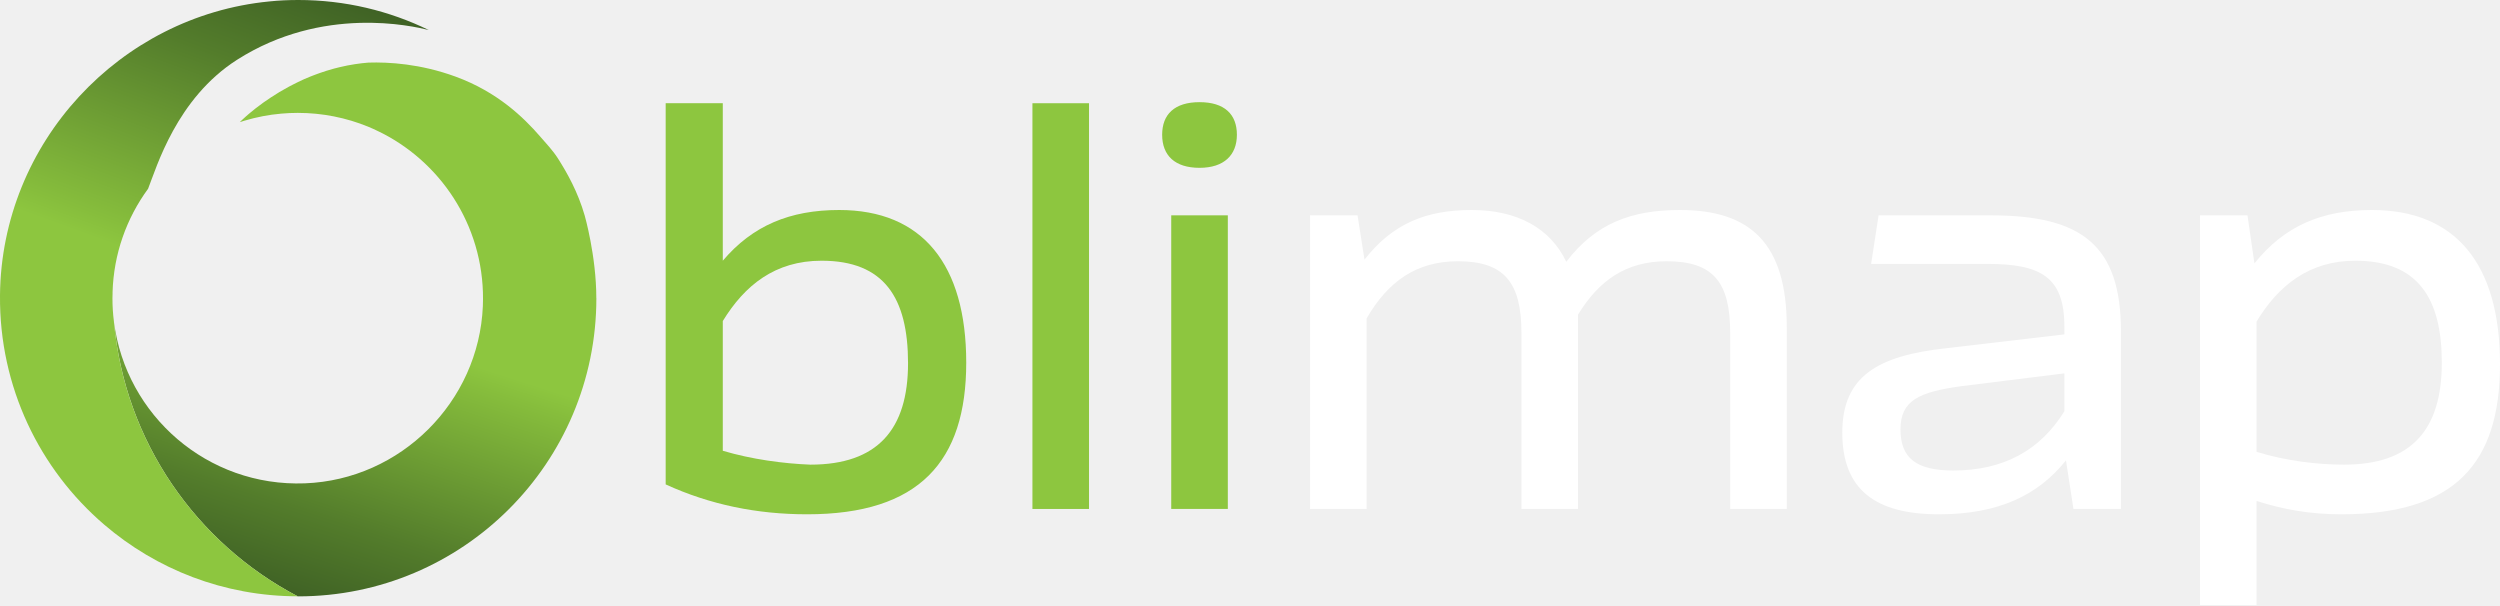
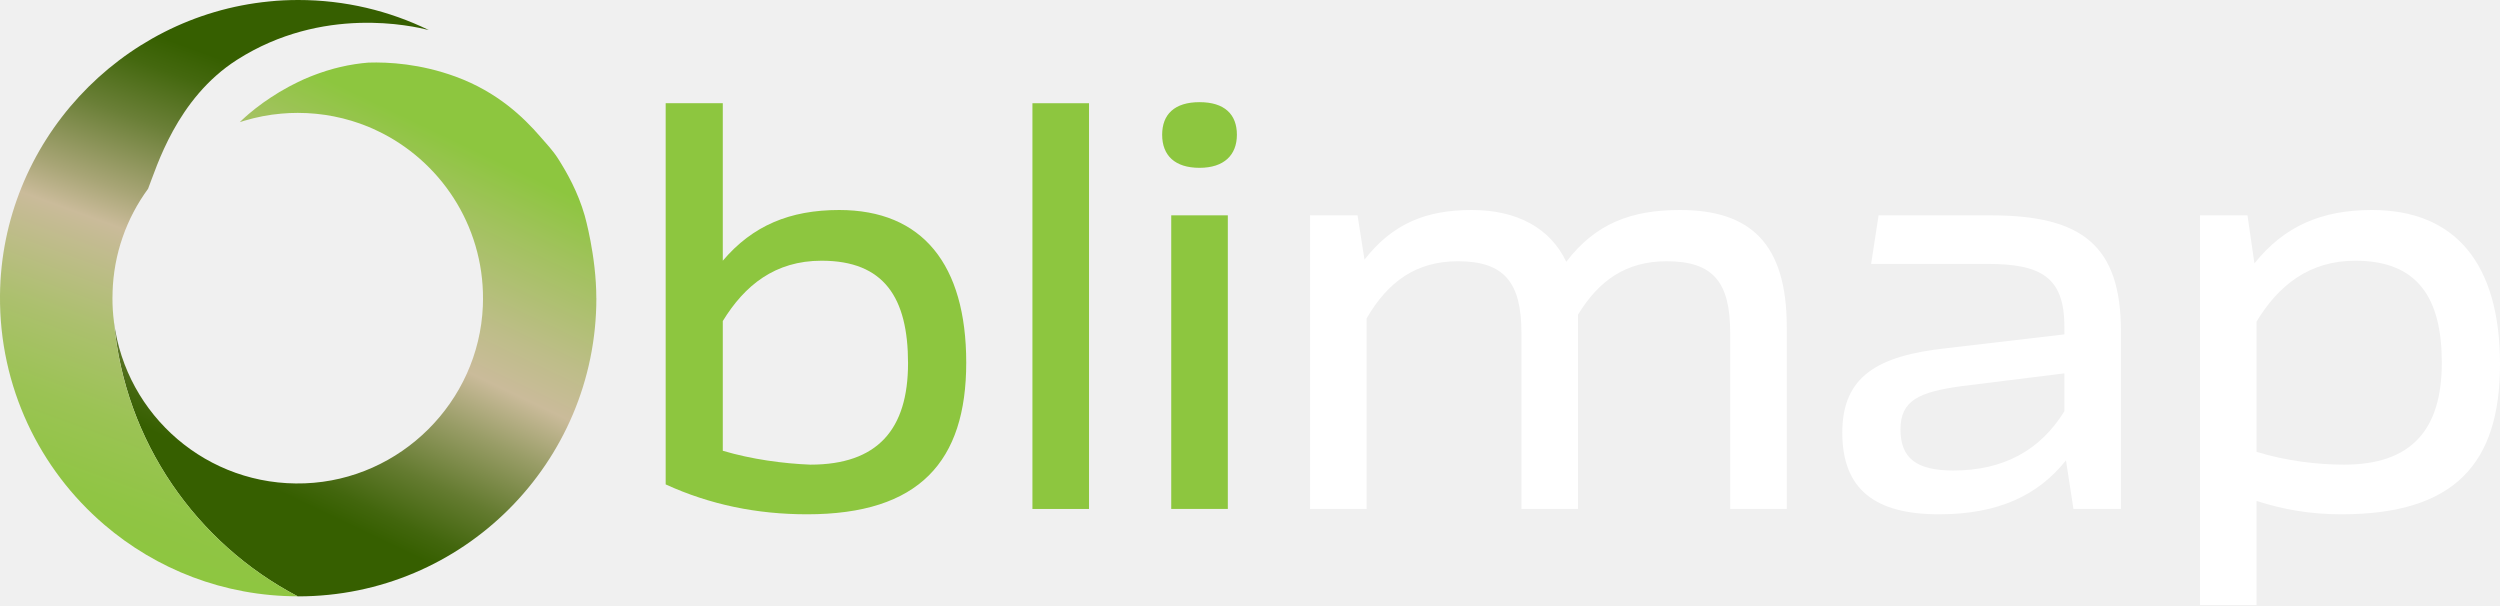
- <svg xmlns="http://www.w3.org/2000/svg" xmlns:xlink="http://www.w3.org/1999/xlink" id="Calque_2" data-name="Calque 2" viewBox="0 0 515.12 124.67">
+ <svg xmlns="http://www.w3.org/2000/svg" id="Calque_2" data-name="Calque 2" viewBox="0 0 515.12 124.67">
  <defs>
    <style>
      .cls-1 {
+         fill: #8dc63f;
+       }
+ 
+       .cls-2 {
        fill: #fff;
      }

-       .cls-2 {
-         fill: url(#Dégradé_sans_nom_5-2);
-       }
- 
      .cls-3 {
-         fill: #8dc63f;
+         fill: url(#Dégradé_sans_nom_2695);
      }

      .cls-4 {
-         fill: url(#Dégradé_sans_nom_5);
+         fill: url(#Dégradé_sans_nom_2694);
      }
    </style>
-     <linearGradient id="Dégradé_sans_nom_5" data-name="Dégradé sans nom 5" x1="90.15" y1="16.15" x2="56.35" y2="120.97" gradientUnits="userSpaceOnUse">
+     <linearGradient id="Dégradé_sans_nom_2695" data-name="Dégradé sans nom 2695" x1="97.58" y1="19.69" x2="54.6" y2="109.84" gradientUnits="userSpaceOnUse">
+       <stop offset=".1" stop-color="#8dc63f" />
+       <stop offset=".22" stop-color="#a1c25d" />
+       <stop offset=".42" stop-color="#bebd89" />
+       <stop offset=".52" stop-color="#cabb9a" />
+       <stop offset=".63" stop-color="#999d67" />
+       <stop offset=".76" stop-color="#647b30" />
+       <stop offset=".86" stop-color="#42660d" />
+       <stop offset=".91" stop-color="#365f00" />
+     </linearGradient>
+     <linearGradient id="Dégradé_sans_nom_2694" data-name="Dégradé sans nom 2694" x1="20.66" y1="114.33" x2="63.21" y2="-2.64" gradientUnits="userSpaceOnUse">
      <stop offset="0" stop-color="#8dc63f" />
-       <stop offset=".49" stop-color="#8dc63f" />
-       <stop offset=".53" stop-color="#86bd3c" />
-       <stop offset=".85" stop-color="#537c2b" />
-       <stop offset="1" stop-color="#406325" />
+       <stop offset=".09" stop-color="#90c544" />
+       <stop offset=".22" stop-color="#9bc354" />
+       <stop offset=".35" stop-color="#acc06e" />
+       <stop offset=".49" stop-color="#c4bb92" />
+       <stop offset=".52" stop-color="#cabb9a" />
+       <stop offset=".58" stop-color="#a8a576" />
+       <stop offset=".7" stop-color="#6a7f37" />
+       <stop offset=".79" stop-color="#44680f" />
+       <stop offset=".84" stop-color="#365f00" />
    </linearGradient>
-     <linearGradient id="Dégradé_sans_nom_5-2" data-name="Dégradé sans nom 5" x1="20.66" y1="114.33" x2="63.21" y2="-2.64" xlink:href="#Dégradé_sans_nom_5" />
  </defs>
-   <g id="Oblimap">
-     <g id="Oblimap-2" data-name="Oblimap">
-       <path id="Oblimap-3" data-name="Oblimap" class="cls-4" d="M122.88,61.44c0,33.93-27.51,61.44-61.44,61.44h-.08c-20.87-10.92-35.66-31.91-37.87-56.52,2.47,19.24,19.25,33.99,39.34,33.23,19.73-.75,35.83-16.78,36.66-36.5.65-15.47-7.91-29.02-20.65-35.6-.33-.17-.66-.34-1-.49-.66-.33-1.33-.62-2.02-.91-4.46-1.82-9.35-2.83-14.47-2.83-1.13,0-2.25.05-3.36.15-2.6.22-5.13.72-7.56,1.44-.17.05-.35.1-.51.16-.17.05-.35.1-.51.16t.03-.03s.02-.02.03-.03c.02-.02.03-.03.05-.05.04-.04.09-.09.16-.16.06-.06.13-.13.21-.2.16-.15.35-.33.58-.53,0,0,.03-.02.03-.03.23-.2.49-.43.79-.69.78-.66,1.78-1.46,2.98-2.32.97-.68,2.06-1.41,3.28-2.15.6-.36,1.25-.72,1.92-1.09.25-.13.51-.27.77-.4.39-.2.78-.4,1.19-.6.41-.19.82-.39,1.24-.58.4-.17.8-.35,1.22-.51.22-.09.43-.17.66-.26.27-.1.53-.21.8-.3.18-.07.37-.14.56-.2.4-.14.8-.28,1.22-.41.03-.02.06-.03.09-.03.53-.16,1.07-.32,1.61-.47.4-.11.79-.21,1.2-.3,1.01-.24,2.05-.45,3.12-.61.39-.06.78-.11,1.18-.16.08,0,.16-.02.23-.03.44-.05.89-.09,1.34-.13h0c4.18-.13,10.67.22,17.98,2.89,8.65,3.17,14.03,8.44,17.36,12.27,1.29,1.48,2.69,2.96,3.74,4.61,1.92,3.02,4.1,6.91,5.49,11.72,0,0,2.4,8.34,2.4,17.04Z" />
-       <path id="Oblimap-4" data-name="Oblimap" class="cls-2" d="M23.2,60.34c-.02.36-.03.73-.03,1.1,0,1.65.1,3.27.31,4.86,0,.02,0,.03,0,.05v.04c2.23,24.59,17.01,45.57,37.87,56.48-15.23-.02-29.16-5.58-39.89-14.78C8.19,96.72-.17,79.76,0,60.84.3,29.35,24.71,3.31,55.45.3h0c1.98-.21,3.99-.3,6.01-.3,9.64,0,18.77,2.23,26.89,6.19-3.38-.85-21.87-5.11-39.49,6.12-12.5,7.97-16.61,22.22-18.35,26.59-4.42,6.03-7.1,13.4-7.32,21.39v.04Z" />
+   <g id="Vectorz">
+     <g id="Oblimap">
+       <path id="Oblimap-2" data-name="Oblimap" class="cls-3" d="M122.88,61.44c0,33.93-27.51,61.44-61.44,61.44h-.08c-20.87-10.92-35.66-31.91-37.87-56.52,2.47,19.24,19.25,33.99,39.34,33.23,19.73-.75,35.83-16.78,36.66-36.5.65-15.47-7.91-29.02-20.65-35.6-.33-.17-.66-.34-1-.49-.66-.33-1.33-.62-2.02-.91-4.46-1.82-9.35-2.83-14.47-2.83-1.13,0-2.25.05-3.36.15-2.6.22-5.13.72-7.56,1.44-.17.05-.35.1-.51.16-.17.05-.35.1-.51.16t.03-.03s.02-.02.03-.03c.02-.02.03-.03.05-.05.04-.04.09-.09.16-.16.06-.06.13-.13.21-.2.16-.15.35-.33.58-.53,0,0,.03-.02.03-.03.23-.2.49-.43.79-.69.78-.66,1.78-1.46,2.98-2.32.97-.68,2.06-1.41,3.28-2.15.6-.36,1.25-.72,1.92-1.09.25-.13.51-.27.77-.4.39-.2.78-.4,1.19-.6.41-.19.82-.39,1.24-.58.4-.17.8-.35,1.22-.51.22-.09.43-.17.66-.26.27-.1.53-.21.8-.3.18-.07.37-.14.56-.2.4-.14.8-.28,1.22-.41.03-.02.06-.03.09-.03.53-.16,1.07-.32,1.61-.47.4-.11.79-.21,1.2-.3,1.01-.24,2.05-.45,3.12-.61.39-.06.78-.11,1.18-.16.08,0,.16-.02.23-.03.44-.05.89-.09,1.34-.13h0c4.18-.13,10.67.22,17.98,2.89,8.65,3.17,14.03,8.44,17.36,12.27,1.29,1.48,2.69,2.96,3.74,4.61,1.92,3.02,4.1,6.91,5.49,11.72,0,0,2.4,8.34,2.4,17.04Z" />
+       <path id="Oblimap-3" data-name="Oblimap" class="cls-4" d="M23.2,60.34c-.02.36-.03.73-.03,1.1,0,1.65.1,3.27.31,4.86,0,.02,0,.03,0,.05v.04c2.23,24.59,17.01,45.57,37.87,56.48-15.23-.02-29.16-5.58-39.89-14.78C8.19,96.72-.17,79.76,0,60.84.3,29.35,24.71,3.31,55.45.3h0c1.98-.21,3.99-.3,6.01-.3,9.64,0,18.77,2.23,26.89,6.19-3.38-.85-21.87-5.11-39.49,6.12-12.5,7.97-16.61,22.22-18.35,26.59-4.42,6.03-7.1,13.4-7.32,21.39v.04Z" />
      <g>
-         <path class="cls-3" d="M199.09,74.73c0,20.35-9.68,31.24-32.78,31.24-10.34,0-20.02-1.98-29.15-6.16V21.27h11.77v32.45c6.16-7.26,13.86-10.45,23.98-10.45,17.16,0,26.18,11.22,26.18,31.46ZM187.1,74.84c0-13.53-4.95-21.12-17.82-21.12-9.57,0-15.84,5.06-20.35,12.43v26.73c5.94,1.76,12.43,2.64,18.04,2.86,13.86,0,20.13-7.26,20.13-20.9Z" />
-         <path class="cls-3" d="M212.73,21.27h11.66v83.6h-11.66V21.27Z" />
-         <path class="cls-3" d="M239.46,27.76c0-4.18,2.53-6.71,7.7-6.71s7.7,2.53,7.7,6.71-2.64,6.82-7.7,6.82-7.7-2.53-7.7-6.82ZM241.33,44.37h11.66v60.5h-11.66v-60.5Z" />
-         <path class="cls-1" d="M368.16,67.36v37.51h-11.66v-36.3c0-10.34-3.41-14.74-13.09-14.74-8.36,0-13.97,3.96-18.26,11v40.04h-11.66v-36.3c0-10.34-3.52-14.74-13.09-14.74-8.58,0-14.41,4.18-18.81,11.77v39.27h-11.66v-60.5h9.79l1.43,9.13c5.83-7.48,12.76-10.23,22.11-10.23s16.17,3.74,19.47,10.67c6.05-7.92,13.42-10.67,23.43-10.67,14.41,0,22,6.82,22,24.09Z" />
-         <path class="cls-1" d="M437.02,68.35v36.52h-9.79l-1.54-10.01c-5.72,7.15-13.86,11.11-26.18,11.11-13.2,0-19.91-5.17-19.91-16.83s7.37-15.84,21.34-17.38l24.42-2.86v-1.65c0-10.23-4.95-12.87-15.84-12.87h-23.98l1.54-10.01h23.1c18.92,0,26.84,6.27,26.84,23.98ZM425.36,84.74v-7.81l-21.23,2.64c-8.8,1.21-12.54,2.97-12.54,8.91s3.3,8.47,10.89,8.47c10.34,0,17.93-4.18,22.88-12.21Z" />
-         <path class="cls-1" d="M515.12,75.06c0,20.46-9.35,30.91-32.67,30.91-6.49,0-11.99-.99-17.49-2.75v21.45h-11.66V44.37h9.79l1.43,9.9c6.16-7.7,13.86-11,24.2-11,17.16,0,26.4,11,26.4,31.79ZM503.13,74.73c0-13.31-4.95-21.01-17.82-21.01-9.46,0-15.84,5.06-20.35,12.54v26.84c6.05,1.87,12.54,2.64,18.04,2.64,13.75,0,20.13-7.04,20.13-21.01Z" />
+         <path class="cls-1" d="M199.09,74.73c0,20.35-9.68,31.24-32.78,31.24-10.34,0-20.02-1.98-29.15-6.16V21.27h11.77v32.45c6.16-7.26,13.86-10.45,23.98-10.45,17.16,0,26.18,11.22,26.18,31.46ZM187.1,74.84c0-13.53-4.95-21.12-17.82-21.12-9.57,0-15.84,5.06-20.35,12.43v26.73c5.94,1.76,12.43,2.64,18.04,2.86,13.86,0,20.13-7.26,20.13-20.9Z" />
+         <path class="cls-1" d="M212.73,21.27h11.66v83.6h-11.66V21.27Z" />
+         <path class="cls-1" d="M239.46,27.76c0-4.18,2.53-6.71,7.7-6.71s7.7,2.53,7.7,6.71-2.64,6.82-7.7,6.82-7.7-2.53-7.7-6.82ZM241.33,44.37h11.66v60.5h-11.66v-60.5Z" />
+         <path class="cls-2" d="M368.16,67.36v37.51h-11.66v-36.3c0-10.34-3.41-14.74-13.09-14.74-8.36,0-13.97,3.96-18.26,11v40.04h-11.66v-36.3c0-10.34-3.52-14.74-13.09-14.74-8.58,0-14.41,4.18-18.81,11.77v39.27h-11.66v-60.5h9.79l1.43,9.13c5.83-7.48,12.76-10.23,22.11-10.23s16.17,3.74,19.47,10.67c6.05-7.92,13.42-10.67,23.43-10.67,14.41,0,22,6.82,22,24.09Z" />
+         <path class="cls-2" d="M437.02,68.35v36.52h-9.79l-1.54-10.01c-5.72,7.15-13.86,11.11-26.18,11.11-13.2,0-19.91-5.17-19.91-16.83s7.37-15.84,21.34-17.38l24.42-2.86v-1.65c0-10.23-4.95-12.87-15.84-12.87h-23.98l1.54-10.01h23.1c18.92,0,26.84,6.27,26.84,23.98ZM425.36,84.74v-7.81l-21.23,2.64c-8.8,1.21-12.54,2.97-12.54,8.91s3.3,8.47,10.89,8.47c10.34,0,17.93-4.18,22.88-12.21Z" />
+         <path class="cls-2" d="M515.12,75.06c0,20.46-9.35,30.91-32.67,30.91-6.49,0-11.99-.99-17.49-2.75v21.45h-11.66V44.37h9.79l1.43,9.9c6.16-7.7,13.86-11,24.2-11,17.16,0,26.4,11,26.4,31.79ZM503.13,74.73c0-13.31-4.95-21.01-17.82-21.01-9.46,0-15.84,5.06-20.35,12.54v26.84c6.05,1.87,12.54,2.64,18.04,2.64,13.75,0,20.13-7.04,20.13-21.01Z" />
      </g>
    </g>
  </g>
</svg>
